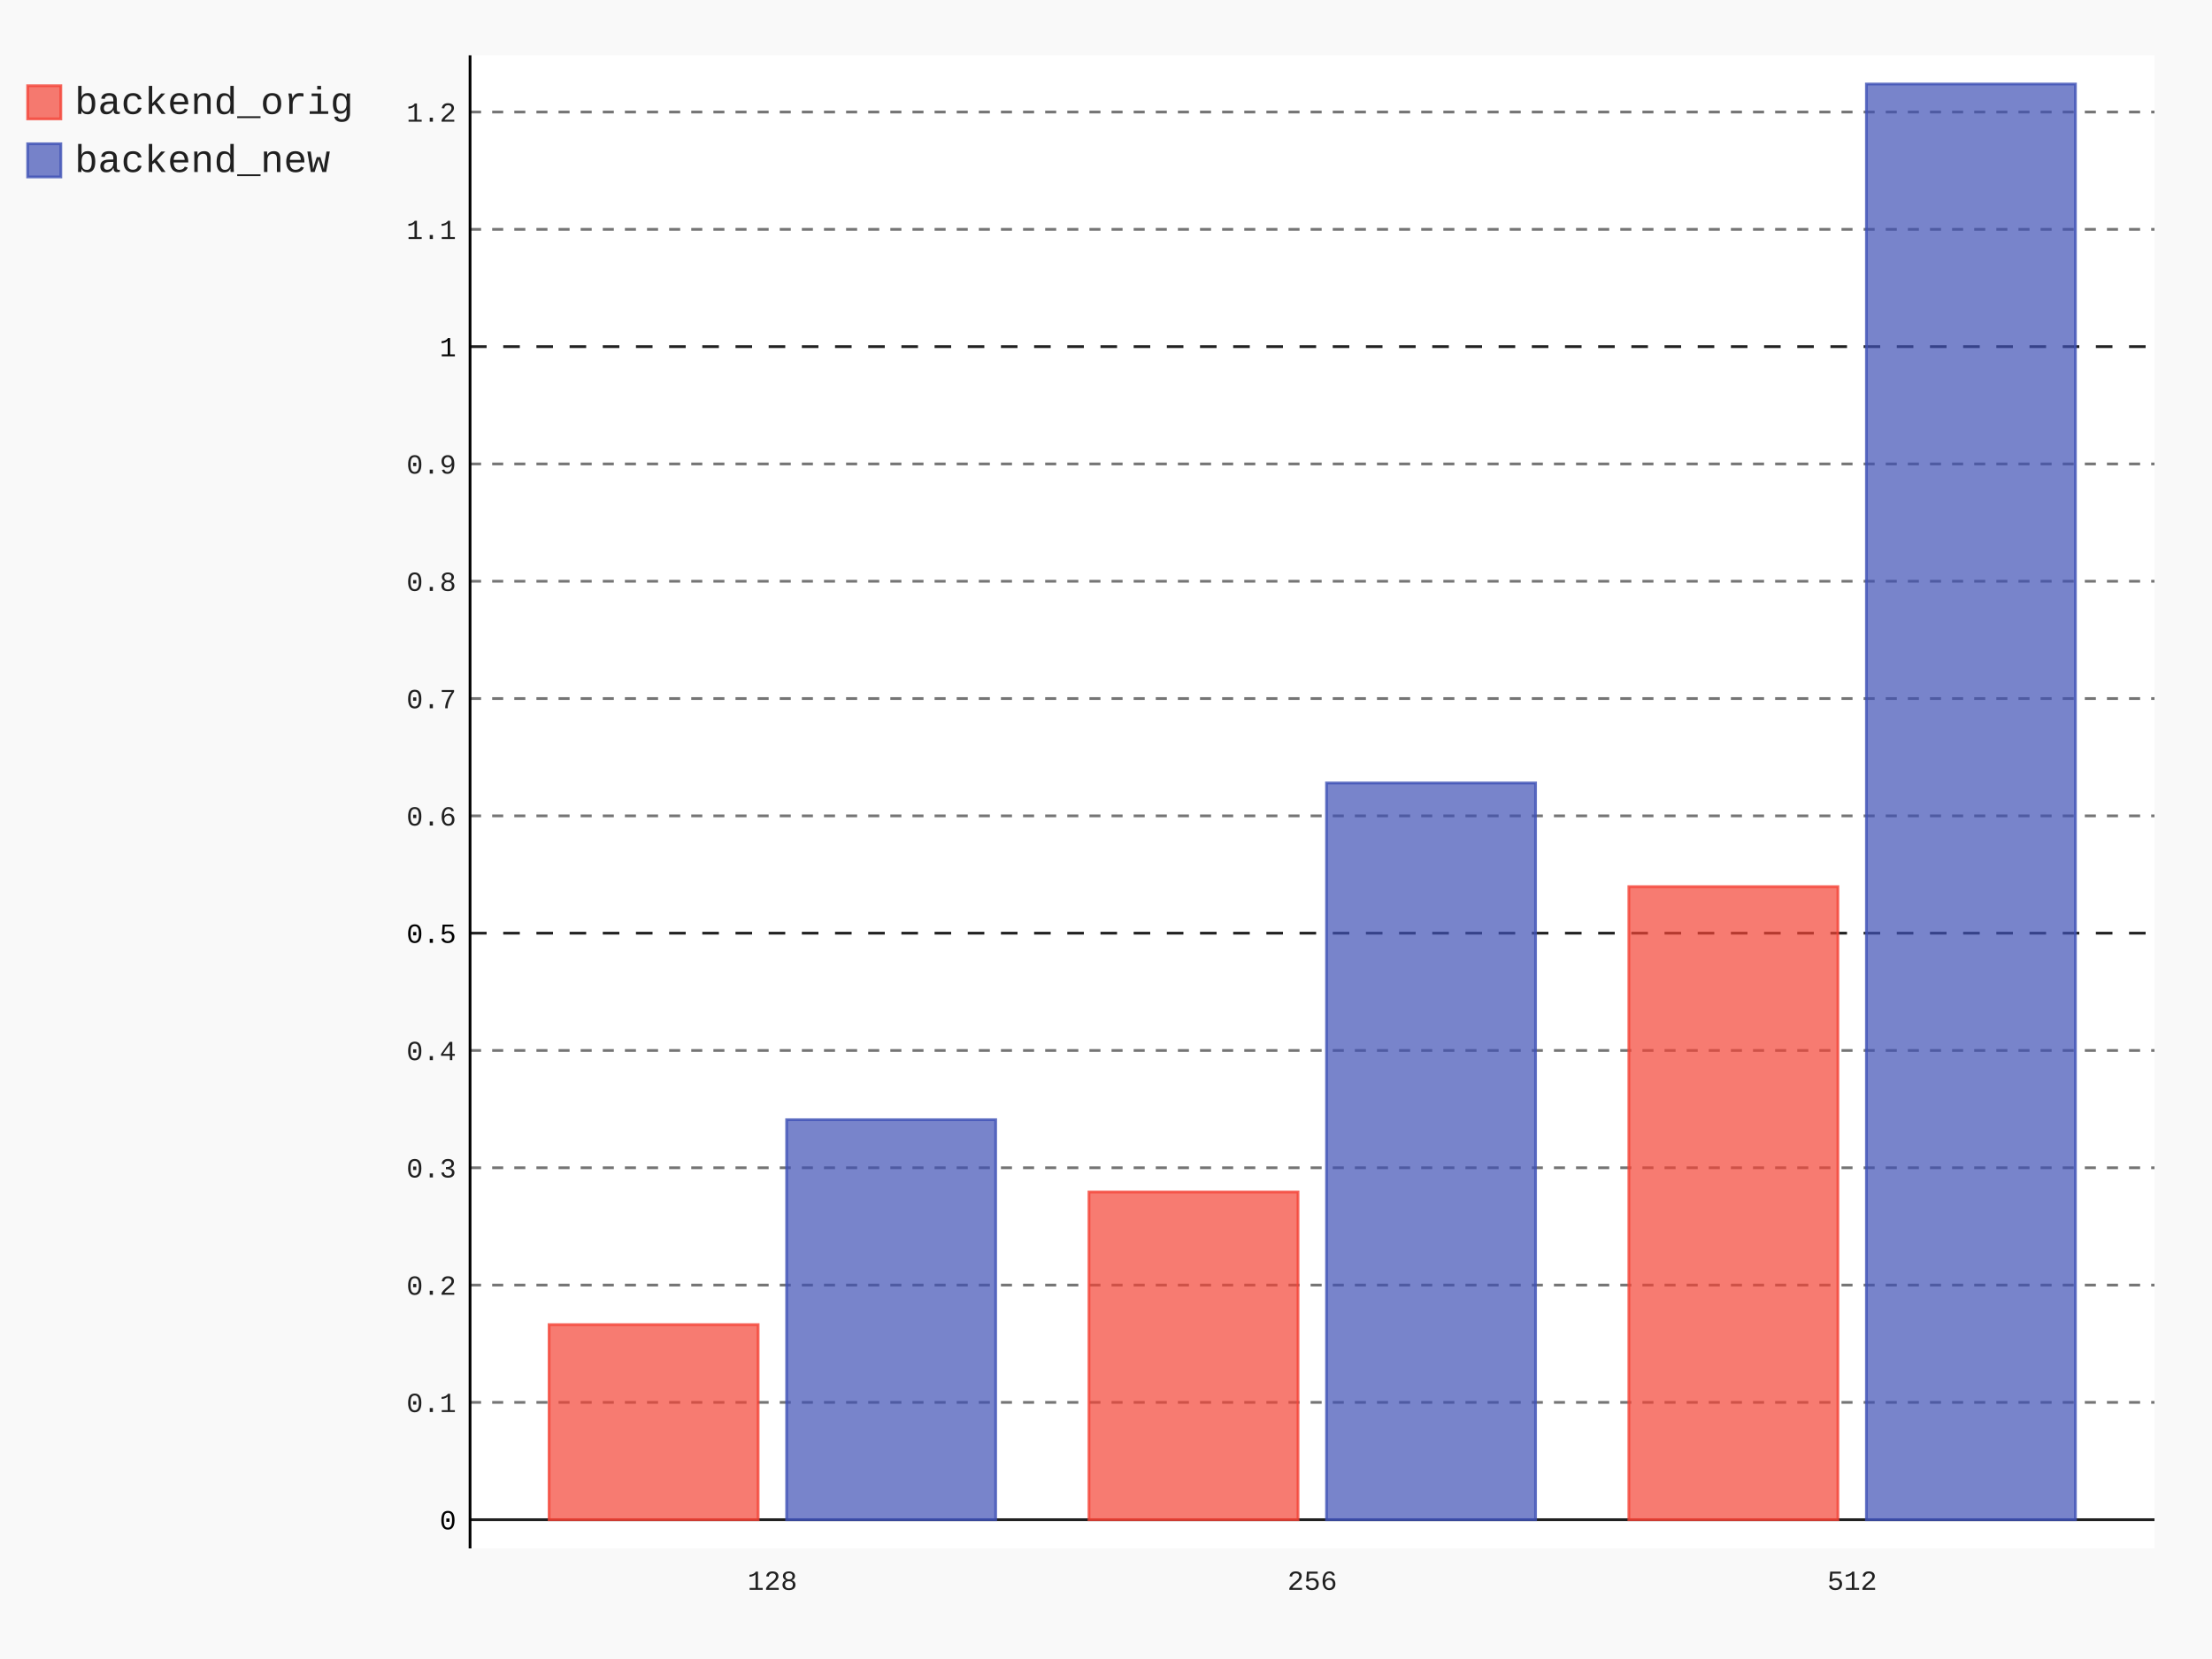
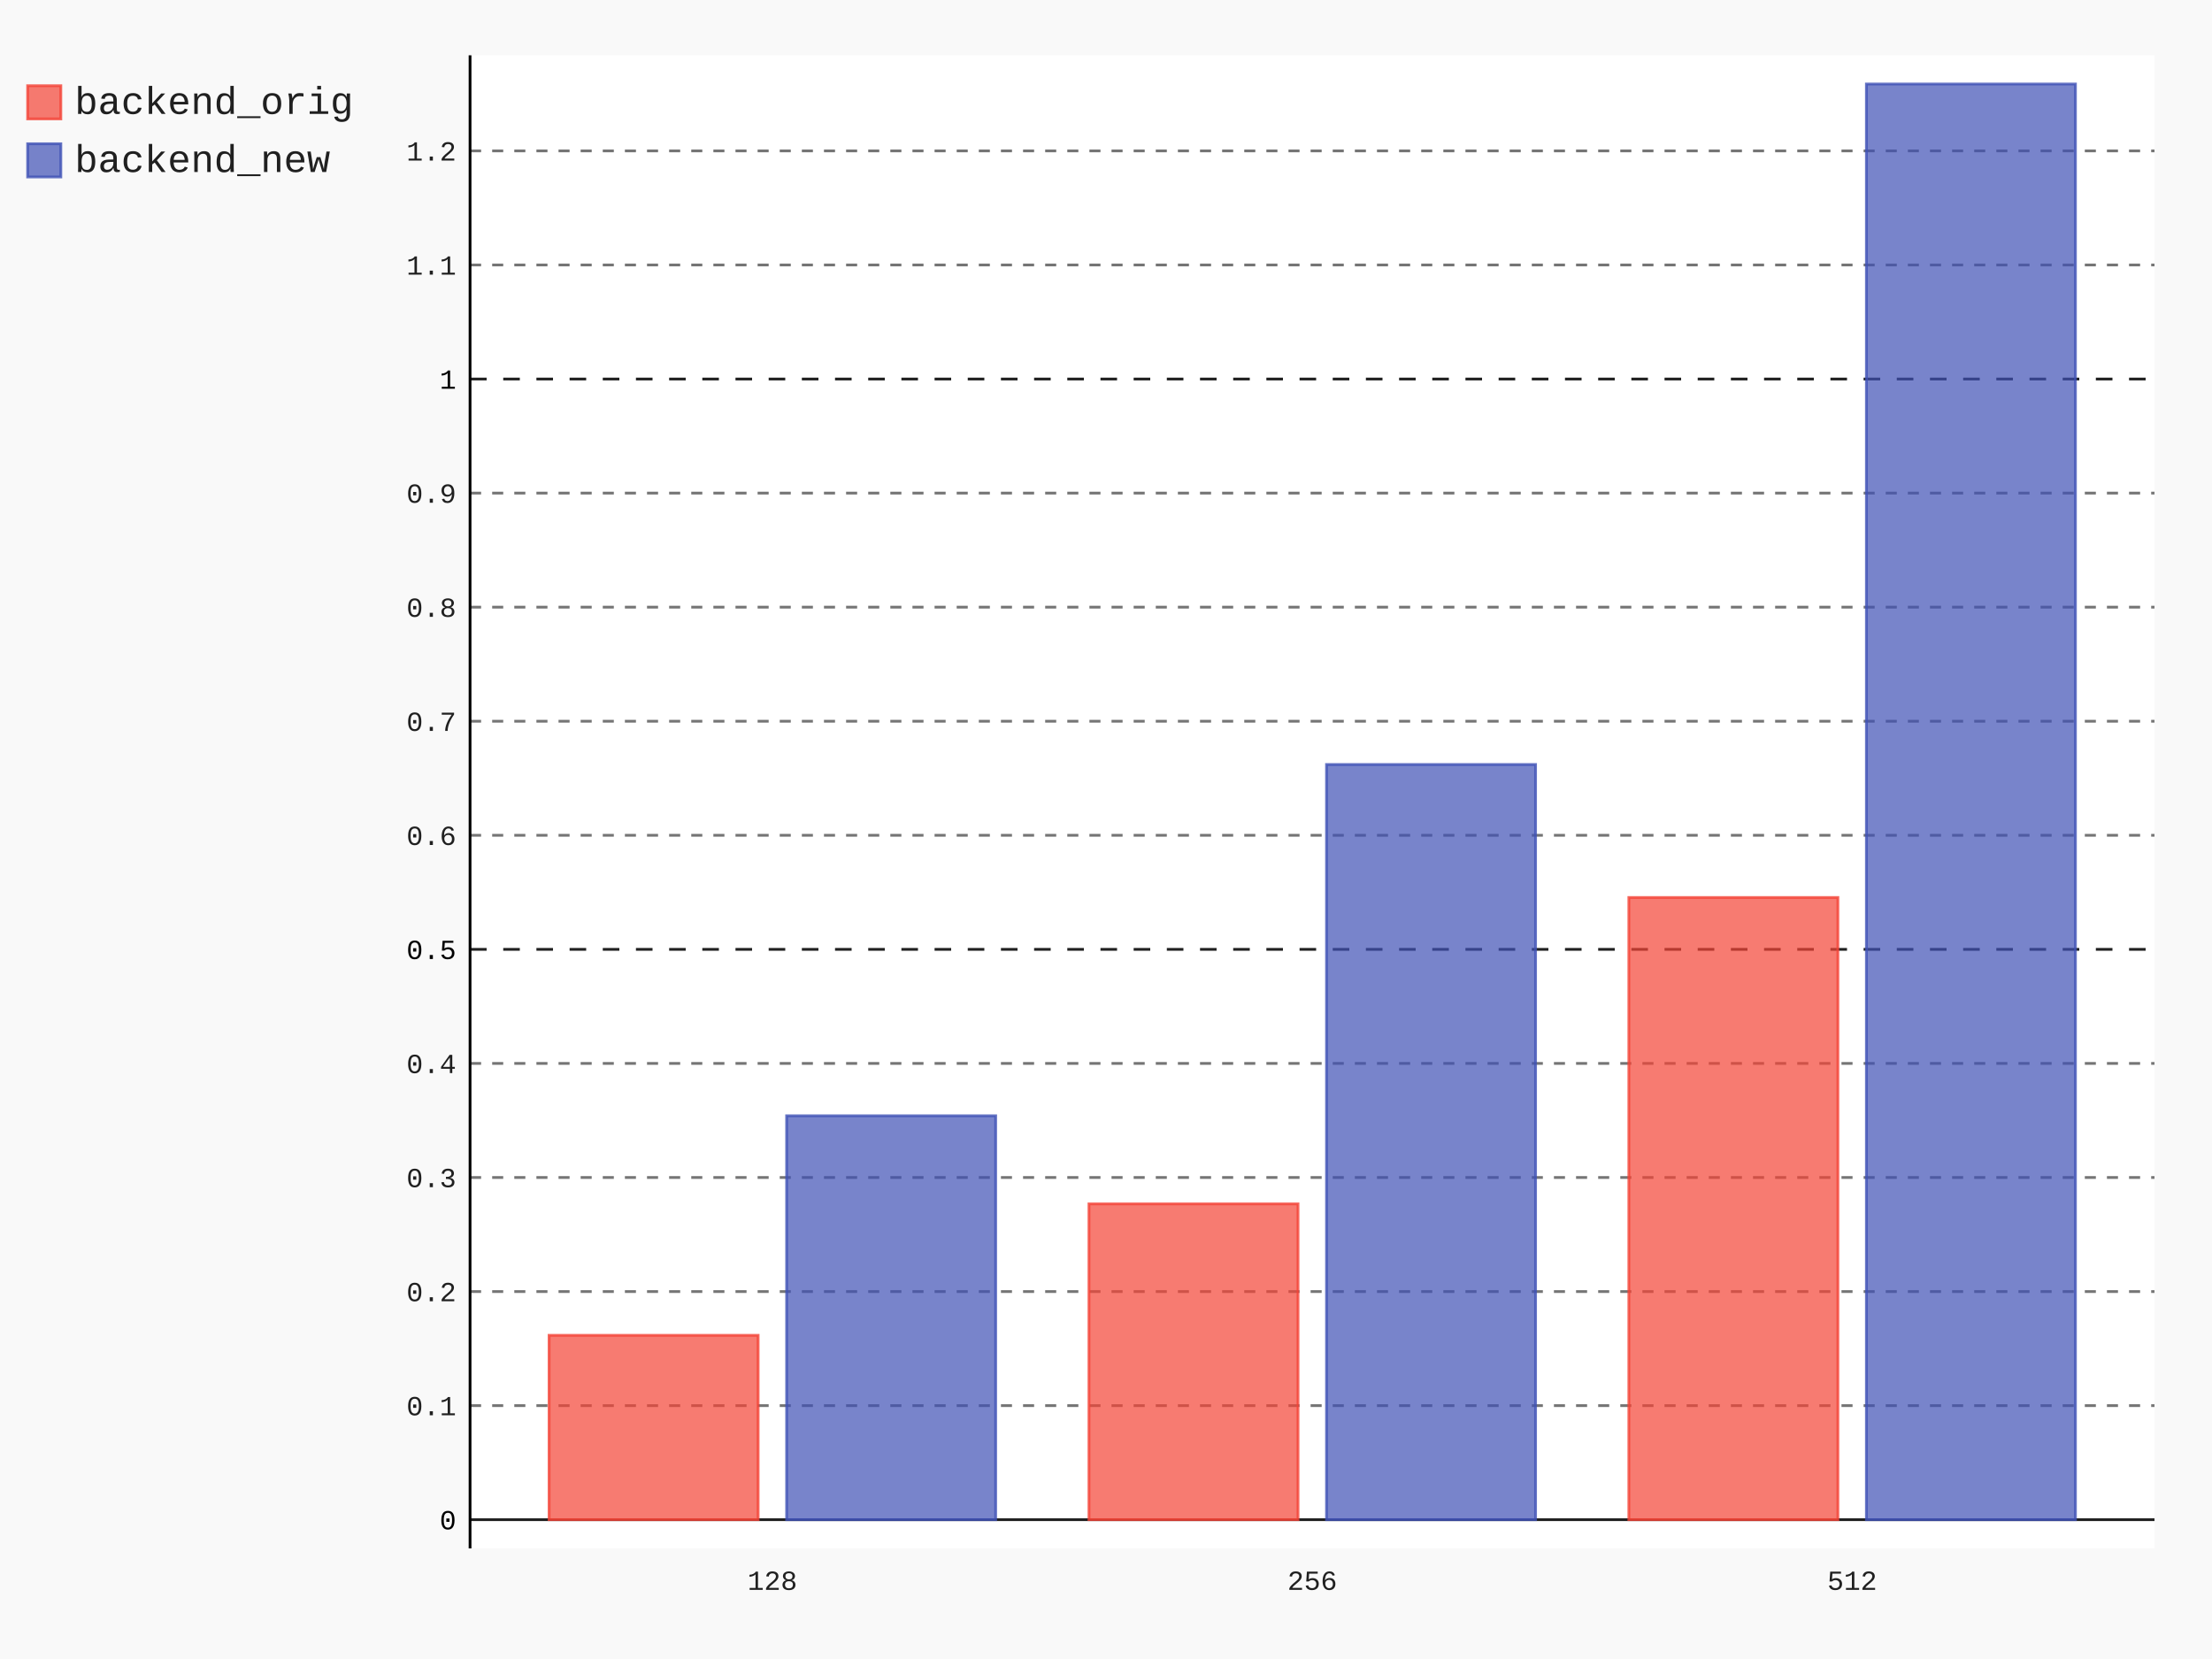
- <svg xmlns="http://www.w3.org/2000/svg" id="chart-fdb08978-94f3-47ce-8512-ecce106c2fc6" class="pygal-chart" viewBox="0 0 800 600">
+ <svg xmlns="http://www.w3.org/2000/svg" id="chart-1130a476-5e05-4478-b55c-7000631ecb3e" class="pygal-chart" viewBox="0 0 800 600">
  <defs>
-     <style type="text/css">#chart-fdb08978-94f3-47ce-8512-ecce106c2fc6{-webkit-user-select:none;-webkit-font-smoothing:antialiased;font-family:Consolas,"Liberation Mono",Menlo,Courier,monospace}#chart-fdb08978-94f3-47ce-8512-ecce106c2fc6 .title{font-family:Consolas,"Liberation Mono",Menlo,Courier,monospace;font-size:16px}#chart-fdb08978-94f3-47ce-8512-ecce106c2fc6 .legends .legend text{font-family:Consolas,"Liberation Mono",Menlo,Courier,monospace;font-size:14px}#chart-fdb08978-94f3-47ce-8512-ecce106c2fc6 .axis text{font-family:Consolas,"Liberation Mono",Menlo,Courier,monospace;font-size:10px}#chart-fdb08978-94f3-47ce-8512-ecce106c2fc6 .axis text.major{font-family:Consolas,"Liberation Mono",Menlo,Courier,monospace;font-size:10px}#chart-fdb08978-94f3-47ce-8512-ecce106c2fc6 .text-overlay text.value{font-family:Consolas,"Liberation Mono",Menlo,Courier,monospace;font-size:16px}#chart-fdb08978-94f3-47ce-8512-ecce106c2fc6 .text-overlay text.label{font-family:Consolas,"Liberation Mono",Menlo,Courier,monospace;font-size:10px}#chart-fdb08978-94f3-47ce-8512-ecce106c2fc6 .tooltip{font-family:Consolas,"Liberation Mono",Menlo,Courier,monospace;font-size:14px}#chart-fdb08978-94f3-47ce-8512-ecce106c2fc6 text.no_data{font-family:Consolas,"Liberation Mono",Menlo,Courier,monospace;font-size:64px}
- #chart-fdb08978-94f3-47ce-8512-ecce106c2fc6{background-color:rgba(249,249,249,1)}#chart-fdb08978-94f3-47ce-8512-ecce106c2fc6 path,#chart-fdb08978-94f3-47ce-8512-ecce106c2fc6 line,#chart-fdb08978-94f3-47ce-8512-ecce106c2fc6 rect,#chart-fdb08978-94f3-47ce-8512-ecce106c2fc6 circle{-webkit-transition:150ms;-moz-transition:150ms;transition:150ms}#chart-fdb08978-94f3-47ce-8512-ecce106c2fc6 .graph &gt; .background{fill:rgba(249,249,249,1)}#chart-fdb08978-94f3-47ce-8512-ecce106c2fc6 .plot &gt; .background{fill:rgba(255,255,255,1)}#chart-fdb08978-94f3-47ce-8512-ecce106c2fc6 .graph{fill:rgba(0,0,0,.87)}#chart-fdb08978-94f3-47ce-8512-ecce106c2fc6 text.no_data{fill:rgba(0,0,0,1)}#chart-fdb08978-94f3-47ce-8512-ecce106c2fc6 .title{fill:rgba(0,0,0,1)}#chart-fdb08978-94f3-47ce-8512-ecce106c2fc6 .legends .legend text{fill:rgba(0,0,0,.87)}#chart-fdb08978-94f3-47ce-8512-ecce106c2fc6 .legends .legend:hover text{fill:rgba(0,0,0,1)}#chart-fdb08978-94f3-47ce-8512-ecce106c2fc6 .axis .line{stroke:rgba(0,0,0,1)}#chart-fdb08978-94f3-47ce-8512-ecce106c2fc6 .axis .guide.line{stroke:rgba(0,0,0,.54)}#chart-fdb08978-94f3-47ce-8512-ecce106c2fc6 .axis .major.line{stroke:rgba(0,0,0,.87)}#chart-fdb08978-94f3-47ce-8512-ecce106c2fc6 .axis text.major{fill:rgba(0,0,0,1)}#chart-fdb08978-94f3-47ce-8512-ecce106c2fc6 .axis.y .guides:hover .guide.line,#chart-fdb08978-94f3-47ce-8512-ecce106c2fc6 .line-graph .axis.x .guides:hover .guide.line,#chart-fdb08978-94f3-47ce-8512-ecce106c2fc6 .stackedline-graph .axis.x .guides:hover .guide.line,#chart-fdb08978-94f3-47ce-8512-ecce106c2fc6 .xy-graph .axis.x .guides:hover .guide.line{stroke:rgba(0,0,0,1)}#chart-fdb08978-94f3-47ce-8512-ecce106c2fc6 .axis .guides:hover text{fill:rgba(0,0,0,1)}#chart-fdb08978-94f3-47ce-8512-ecce106c2fc6 .reactive{fill-opacity:.7;stroke-opacity:.8}#chart-fdb08978-94f3-47ce-8512-ecce106c2fc6 .ci{stroke:rgba(0,0,0,.87)}#chart-fdb08978-94f3-47ce-8512-ecce106c2fc6 .reactive.active,#chart-fdb08978-94f3-47ce-8512-ecce106c2fc6 .active .reactive{fill-opacity:.8;stroke-opacity:.9;stroke-width:4}#chart-fdb08978-94f3-47ce-8512-ecce106c2fc6 .ci .reactive.active{stroke-width:1.5}#chart-fdb08978-94f3-47ce-8512-ecce106c2fc6 .series text{fill:rgba(0,0,0,1)}#chart-fdb08978-94f3-47ce-8512-ecce106c2fc6 .tooltip rect{fill:rgba(255,255,255,1);stroke:rgba(0,0,0,1);-webkit-transition:opacity 150ms;-moz-transition:opacity 150ms;transition:opacity 150ms}#chart-fdb08978-94f3-47ce-8512-ecce106c2fc6 .tooltip .label{fill:rgba(0,0,0,.87)}#chart-fdb08978-94f3-47ce-8512-ecce106c2fc6 .tooltip .label{fill:rgba(0,0,0,.87)}#chart-fdb08978-94f3-47ce-8512-ecce106c2fc6 .tooltip .legend{font-size:.8em;fill:rgba(0,0,0,.54)}#chart-fdb08978-94f3-47ce-8512-ecce106c2fc6 .tooltip .x_label{font-size:.6em;fill:rgba(0,0,0,1)}#chart-fdb08978-94f3-47ce-8512-ecce106c2fc6 .tooltip .xlink{font-size:.5em;text-decoration:underline}#chart-fdb08978-94f3-47ce-8512-ecce106c2fc6 .tooltip .value{font-size:1.5em}#chart-fdb08978-94f3-47ce-8512-ecce106c2fc6 .bound{font-size:.5em}#chart-fdb08978-94f3-47ce-8512-ecce106c2fc6 .max-value{font-size:.75em;fill:rgba(0,0,0,.54)}#chart-fdb08978-94f3-47ce-8512-ecce106c2fc6 .map-element{fill:rgba(255,255,255,1);stroke:rgba(0,0,0,.54) !important}#chart-fdb08978-94f3-47ce-8512-ecce106c2fc6 .map-element .reactive{fill-opacity:inherit;stroke-opacity:inherit}#chart-fdb08978-94f3-47ce-8512-ecce106c2fc6 .color-0,#chart-fdb08978-94f3-47ce-8512-ecce106c2fc6 .color-0 a:visited{stroke:#F44336;fill:#F44336}#chart-fdb08978-94f3-47ce-8512-ecce106c2fc6 .color-1,#chart-fdb08978-94f3-47ce-8512-ecce106c2fc6 .color-1 a:visited{stroke:#3F51B5;fill:#3F51B5}#chart-fdb08978-94f3-47ce-8512-ecce106c2fc6 .text-overlay .color-0 text{fill:black}#chart-fdb08978-94f3-47ce-8512-ecce106c2fc6 .text-overlay .color-1 text{fill:black}
- #chart-fdb08978-94f3-47ce-8512-ecce106c2fc6 text.no_data{text-anchor:middle}#chart-fdb08978-94f3-47ce-8512-ecce106c2fc6 .guide.line{fill:none}#chart-fdb08978-94f3-47ce-8512-ecce106c2fc6 .centered{text-anchor:middle}#chart-fdb08978-94f3-47ce-8512-ecce106c2fc6 .title{text-anchor:middle}#chart-fdb08978-94f3-47ce-8512-ecce106c2fc6 .legends .legend text{fill-opacity:1}#chart-fdb08978-94f3-47ce-8512-ecce106c2fc6 .axis.x text{text-anchor:middle}#chart-fdb08978-94f3-47ce-8512-ecce106c2fc6 .axis.x:not(.web) text[transform]{text-anchor:start}#chart-fdb08978-94f3-47ce-8512-ecce106c2fc6 .axis.x:not(.web) text[transform].backwards{text-anchor:end}#chart-fdb08978-94f3-47ce-8512-ecce106c2fc6 .axis.y text{text-anchor:end}#chart-fdb08978-94f3-47ce-8512-ecce106c2fc6 .axis.y text[transform].backwards{text-anchor:start}#chart-fdb08978-94f3-47ce-8512-ecce106c2fc6 .axis.y2 text{text-anchor:start}#chart-fdb08978-94f3-47ce-8512-ecce106c2fc6 .axis.y2 text[transform].backwards{text-anchor:end}#chart-fdb08978-94f3-47ce-8512-ecce106c2fc6 .axis .guide.line{stroke-dasharray:4,4}#chart-fdb08978-94f3-47ce-8512-ecce106c2fc6 .axis .major.guide.line{stroke-dasharray:6,6}#chart-fdb08978-94f3-47ce-8512-ecce106c2fc6 .horizontal .axis.y .guide.line,#chart-fdb08978-94f3-47ce-8512-ecce106c2fc6 .horizontal .axis.y2 .guide.line,#chart-fdb08978-94f3-47ce-8512-ecce106c2fc6 .vertical .axis.x .guide.line{opacity:0}#chart-fdb08978-94f3-47ce-8512-ecce106c2fc6 .horizontal .axis.always_show .guide.line,#chart-fdb08978-94f3-47ce-8512-ecce106c2fc6 .vertical .axis.always_show .guide.line{opacity:1 !important}#chart-fdb08978-94f3-47ce-8512-ecce106c2fc6 .axis.y .guides:hover .guide.line,#chart-fdb08978-94f3-47ce-8512-ecce106c2fc6 .axis.y2 .guides:hover .guide.line,#chart-fdb08978-94f3-47ce-8512-ecce106c2fc6 .axis.x .guides:hover .guide.line{opacity:1}#chart-fdb08978-94f3-47ce-8512-ecce106c2fc6 .axis .guides:hover text{opacity:1}#chart-fdb08978-94f3-47ce-8512-ecce106c2fc6 .nofill{fill:none}#chart-fdb08978-94f3-47ce-8512-ecce106c2fc6 .subtle-fill{fill-opacity:.2}#chart-fdb08978-94f3-47ce-8512-ecce106c2fc6 .dot{stroke-width:1px;fill-opacity:1}#chart-fdb08978-94f3-47ce-8512-ecce106c2fc6 .dot.active{stroke-width:5px}#chart-fdb08978-94f3-47ce-8512-ecce106c2fc6 .dot.negative{fill:transparent}#chart-fdb08978-94f3-47ce-8512-ecce106c2fc6 text,#chart-fdb08978-94f3-47ce-8512-ecce106c2fc6 tspan{stroke:none !important}#chart-fdb08978-94f3-47ce-8512-ecce106c2fc6 .series text.active{opacity:1}#chart-fdb08978-94f3-47ce-8512-ecce106c2fc6 .tooltip rect{fill-opacity:.95;stroke-width:.5}#chart-fdb08978-94f3-47ce-8512-ecce106c2fc6 .tooltip text{fill-opacity:1}#chart-fdb08978-94f3-47ce-8512-ecce106c2fc6 .showable{visibility:hidden}#chart-fdb08978-94f3-47ce-8512-ecce106c2fc6 .showable.shown{visibility:visible}#chart-fdb08978-94f3-47ce-8512-ecce106c2fc6 .gauge-background{fill:rgba(229,229,229,1);stroke:none}#chart-fdb08978-94f3-47ce-8512-ecce106c2fc6 .bg-lines{stroke:rgba(249,249,249,1);stroke-width:2px}</style>
+     <style type="text/css">#chart-1130a476-5e05-4478-b55c-7000631ecb3e{-webkit-user-select:none;-webkit-font-smoothing:antialiased;font-family:Consolas,"Liberation Mono",Menlo,Courier,monospace}#chart-1130a476-5e05-4478-b55c-7000631ecb3e .title{font-family:Consolas,"Liberation Mono",Menlo,Courier,monospace;font-size:16px}#chart-1130a476-5e05-4478-b55c-7000631ecb3e .legends .legend text{font-family:Consolas,"Liberation Mono",Menlo,Courier,monospace;font-size:14px}#chart-1130a476-5e05-4478-b55c-7000631ecb3e .axis text{font-family:Consolas,"Liberation Mono",Menlo,Courier,monospace;font-size:10px}#chart-1130a476-5e05-4478-b55c-7000631ecb3e .axis text.major{font-family:Consolas,"Liberation Mono",Menlo,Courier,monospace;font-size:10px}#chart-1130a476-5e05-4478-b55c-7000631ecb3e .text-overlay text.value{font-family:Consolas,"Liberation Mono",Menlo,Courier,monospace;font-size:16px}#chart-1130a476-5e05-4478-b55c-7000631ecb3e .text-overlay text.label{font-family:Consolas,"Liberation Mono",Menlo,Courier,monospace;font-size:10px}#chart-1130a476-5e05-4478-b55c-7000631ecb3e .tooltip{font-family:Consolas,"Liberation Mono",Menlo,Courier,monospace;font-size:14px}#chart-1130a476-5e05-4478-b55c-7000631ecb3e text.no_data{font-family:Consolas,"Liberation Mono",Menlo,Courier,monospace;font-size:64px}
+ #chart-1130a476-5e05-4478-b55c-7000631ecb3e{background-color:rgba(249,249,249,1)}#chart-1130a476-5e05-4478-b55c-7000631ecb3e path,#chart-1130a476-5e05-4478-b55c-7000631ecb3e line,#chart-1130a476-5e05-4478-b55c-7000631ecb3e rect,#chart-1130a476-5e05-4478-b55c-7000631ecb3e circle{-webkit-transition:150ms;-moz-transition:150ms;transition:150ms}#chart-1130a476-5e05-4478-b55c-7000631ecb3e .graph &gt; .background{fill:rgba(249,249,249,1)}#chart-1130a476-5e05-4478-b55c-7000631ecb3e .plot &gt; .background{fill:rgba(255,255,255,1)}#chart-1130a476-5e05-4478-b55c-7000631ecb3e .graph{fill:rgba(0,0,0,.87)}#chart-1130a476-5e05-4478-b55c-7000631ecb3e text.no_data{fill:rgba(0,0,0,1)}#chart-1130a476-5e05-4478-b55c-7000631ecb3e .title{fill:rgba(0,0,0,1)}#chart-1130a476-5e05-4478-b55c-7000631ecb3e .legends .legend text{fill:rgba(0,0,0,.87)}#chart-1130a476-5e05-4478-b55c-7000631ecb3e .legends .legend:hover text{fill:rgba(0,0,0,1)}#chart-1130a476-5e05-4478-b55c-7000631ecb3e .axis .line{stroke:rgba(0,0,0,1)}#chart-1130a476-5e05-4478-b55c-7000631ecb3e .axis .guide.line{stroke:rgba(0,0,0,.54)}#chart-1130a476-5e05-4478-b55c-7000631ecb3e .axis .major.line{stroke:rgba(0,0,0,.87)}#chart-1130a476-5e05-4478-b55c-7000631ecb3e .axis text.major{fill:rgba(0,0,0,1)}#chart-1130a476-5e05-4478-b55c-7000631ecb3e .axis.y .guides:hover .guide.line,#chart-1130a476-5e05-4478-b55c-7000631ecb3e .line-graph .axis.x .guides:hover .guide.line,#chart-1130a476-5e05-4478-b55c-7000631ecb3e .stackedline-graph .axis.x .guides:hover .guide.line,#chart-1130a476-5e05-4478-b55c-7000631ecb3e .xy-graph .axis.x .guides:hover .guide.line{stroke:rgba(0,0,0,1)}#chart-1130a476-5e05-4478-b55c-7000631ecb3e .axis .guides:hover text{fill:rgba(0,0,0,1)}#chart-1130a476-5e05-4478-b55c-7000631ecb3e .reactive{fill-opacity:.7;stroke-opacity:.8}#chart-1130a476-5e05-4478-b55c-7000631ecb3e .ci{stroke:rgba(0,0,0,.87)}#chart-1130a476-5e05-4478-b55c-7000631ecb3e .reactive.active,#chart-1130a476-5e05-4478-b55c-7000631ecb3e .active .reactive{fill-opacity:.8;stroke-opacity:.9;stroke-width:4}#chart-1130a476-5e05-4478-b55c-7000631ecb3e .ci .reactive.active{stroke-width:1.5}#chart-1130a476-5e05-4478-b55c-7000631ecb3e .series text{fill:rgba(0,0,0,1)}#chart-1130a476-5e05-4478-b55c-7000631ecb3e .tooltip rect{fill:rgba(255,255,255,1);stroke:rgba(0,0,0,1);-webkit-transition:opacity 150ms;-moz-transition:opacity 150ms;transition:opacity 150ms}#chart-1130a476-5e05-4478-b55c-7000631ecb3e .tooltip .label{fill:rgba(0,0,0,.87)}#chart-1130a476-5e05-4478-b55c-7000631ecb3e .tooltip .label{fill:rgba(0,0,0,.87)}#chart-1130a476-5e05-4478-b55c-7000631ecb3e .tooltip .legend{font-size:.8em;fill:rgba(0,0,0,.54)}#chart-1130a476-5e05-4478-b55c-7000631ecb3e .tooltip .x_label{font-size:.6em;fill:rgba(0,0,0,1)}#chart-1130a476-5e05-4478-b55c-7000631ecb3e .tooltip .xlink{font-size:.5em;text-decoration:underline}#chart-1130a476-5e05-4478-b55c-7000631ecb3e .tooltip .value{font-size:1.5em}#chart-1130a476-5e05-4478-b55c-7000631ecb3e .bound{font-size:.5em}#chart-1130a476-5e05-4478-b55c-7000631ecb3e .max-value{font-size:.75em;fill:rgba(0,0,0,.54)}#chart-1130a476-5e05-4478-b55c-7000631ecb3e .map-element{fill:rgba(255,255,255,1);stroke:rgba(0,0,0,.54) !important}#chart-1130a476-5e05-4478-b55c-7000631ecb3e .map-element .reactive{fill-opacity:inherit;stroke-opacity:inherit}#chart-1130a476-5e05-4478-b55c-7000631ecb3e .color-0,#chart-1130a476-5e05-4478-b55c-7000631ecb3e .color-0 a:visited{stroke:#F44336;fill:#F44336}#chart-1130a476-5e05-4478-b55c-7000631ecb3e .color-1,#chart-1130a476-5e05-4478-b55c-7000631ecb3e .color-1 a:visited{stroke:#3F51B5;fill:#3F51B5}#chart-1130a476-5e05-4478-b55c-7000631ecb3e .text-overlay .color-0 text{fill:black}#chart-1130a476-5e05-4478-b55c-7000631ecb3e .text-overlay .color-1 text{fill:black}
+ #chart-1130a476-5e05-4478-b55c-7000631ecb3e text.no_data{text-anchor:middle}#chart-1130a476-5e05-4478-b55c-7000631ecb3e .guide.line{fill:none}#chart-1130a476-5e05-4478-b55c-7000631ecb3e .centered{text-anchor:middle}#chart-1130a476-5e05-4478-b55c-7000631ecb3e .title{text-anchor:middle}#chart-1130a476-5e05-4478-b55c-7000631ecb3e .legends .legend text{fill-opacity:1}#chart-1130a476-5e05-4478-b55c-7000631ecb3e .axis.x text{text-anchor:middle}#chart-1130a476-5e05-4478-b55c-7000631ecb3e .axis.x:not(.web) text[transform]{text-anchor:start}#chart-1130a476-5e05-4478-b55c-7000631ecb3e .axis.x:not(.web) text[transform].backwards{text-anchor:end}#chart-1130a476-5e05-4478-b55c-7000631ecb3e .axis.y text{text-anchor:end}#chart-1130a476-5e05-4478-b55c-7000631ecb3e .axis.y text[transform].backwards{text-anchor:start}#chart-1130a476-5e05-4478-b55c-7000631ecb3e .axis.y2 text{text-anchor:start}#chart-1130a476-5e05-4478-b55c-7000631ecb3e .axis.y2 text[transform].backwards{text-anchor:end}#chart-1130a476-5e05-4478-b55c-7000631ecb3e .axis .guide.line{stroke-dasharray:4,4}#chart-1130a476-5e05-4478-b55c-7000631ecb3e .axis .major.guide.line{stroke-dasharray:6,6}#chart-1130a476-5e05-4478-b55c-7000631ecb3e .horizontal .axis.y .guide.line,#chart-1130a476-5e05-4478-b55c-7000631ecb3e .horizontal .axis.y2 .guide.line,#chart-1130a476-5e05-4478-b55c-7000631ecb3e .vertical .axis.x .guide.line{opacity:0}#chart-1130a476-5e05-4478-b55c-7000631ecb3e .horizontal .axis.always_show .guide.line,#chart-1130a476-5e05-4478-b55c-7000631ecb3e .vertical .axis.always_show .guide.line{opacity:1 !important}#chart-1130a476-5e05-4478-b55c-7000631ecb3e .axis.y .guides:hover .guide.line,#chart-1130a476-5e05-4478-b55c-7000631ecb3e .axis.y2 .guides:hover .guide.line,#chart-1130a476-5e05-4478-b55c-7000631ecb3e .axis.x .guides:hover .guide.line{opacity:1}#chart-1130a476-5e05-4478-b55c-7000631ecb3e .axis .guides:hover text{opacity:1}#chart-1130a476-5e05-4478-b55c-7000631ecb3e .nofill{fill:none}#chart-1130a476-5e05-4478-b55c-7000631ecb3e .subtle-fill{fill-opacity:.2}#chart-1130a476-5e05-4478-b55c-7000631ecb3e .dot{stroke-width:1px;fill-opacity:1}#chart-1130a476-5e05-4478-b55c-7000631ecb3e .dot.active{stroke-width:5px}#chart-1130a476-5e05-4478-b55c-7000631ecb3e .dot.negative{fill:transparent}#chart-1130a476-5e05-4478-b55c-7000631ecb3e text,#chart-1130a476-5e05-4478-b55c-7000631ecb3e tspan{stroke:none !important}#chart-1130a476-5e05-4478-b55c-7000631ecb3e .series text.active{opacity:1}#chart-1130a476-5e05-4478-b55c-7000631ecb3e .tooltip rect{fill-opacity:.95;stroke-width:.5}#chart-1130a476-5e05-4478-b55c-7000631ecb3e .tooltip text{fill-opacity:1}#chart-1130a476-5e05-4478-b55c-7000631ecb3e .showable{visibility:hidden}#chart-1130a476-5e05-4478-b55c-7000631ecb3e .showable.shown{visibility:visible}#chart-1130a476-5e05-4478-b55c-7000631ecb3e .gauge-background{fill:rgba(229,229,229,1);stroke:none}#chart-1130a476-5e05-4478-b55c-7000631ecb3e .bg-lines{stroke:rgba(249,249,249,1);stroke-width:2px}</style>
  </defs>
  <g class="graph bar-graph vertical">
    <rect x="0" y="0" width="800" height="600" class="background" />
    <g transform="translate(170, 20)" class="plot">
      <rect x="0" y="0" width="609.2" height="540" class="background" />
      <g class="axis y always_show">
        <g class="guides">
          <path d="M0 529.615 h609.2" class="axis major line" />
          <text x="-5" y="533.115" class="major">0</text>
        </g>
        <g class="guides">
-           <path d="M0 487.19 h609.2" class="guide line" />
-           <text x="-5" y="490.69" class="">0.1</text>
+           <path d="M0 488.362 h609.2" class="guide line" />
+           <text x="-5" y="491.862" class="">0.1</text>
        </g>
        <g class="guides">
-           <path d="M0 444.766 h609.2" class="guide line" />
-           <text x="-5" y="448.266" class="">0.2</text>
+           <path d="M0 447.108 h609.2" class="guide line" />
+           <text x="-5" y="450.608" class="">0.2</text>
        </g>
        <g class="guides">
-           <path d="M0 402.341 h609.2" class="guide line" />
-           <text x="-5" y="405.841" class="">0.3</text>
+           <path d="M0 405.855 h609.2" class="guide line" />
+           <text x="-5" y="409.355" class="">0.3</text>
        </g>
        <g class="guides">
-           <path d="M0 359.916 h609.2" class="guide line" />
-           <text x="-5" y="363.416" class="">0.4</text>
+           <path d="M0 364.601 h609.2" class="guide line" />
+           <text x="-5" y="368.101" class="">0.4</text>
        </g>
        <g class="guides">
-           <path d="M0 317.491 h609.2" class="major guide line" />
-           <text x="-5" y="320.991" class="major">0.5</text>
+           <path d="M0 323.348 h609.2" class="major guide line" />
+           <text x="-5" y="326.848" class="major">0.5</text>
        </g>
        <g class="guides">
-           <path d="M0 275.066 h609.2" class="guide line" />
-           <text x="-5" y="278.566" class="">0.6</text>
+           <path d="M0 282.094 h609.2" class="guide line" />
+           <text x="-5" y="285.594" class="">0.6</text>
        </g>
        <g class="guides">
-           <path d="M0 232.641 h609.2" class="guide line" />
-           <text x="-5" y="236.141" class="">0.7</text>
+           <path d="M0 240.841 h609.2" class="guide line" />
+           <text x="-5" y="244.341" class="">0.7</text>
        </g>
        <g class="guides">
-           <path d="M0 190.216 h609.2" class="guide line" />
-           <text x="-5" y="193.716" class="">0.8</text>
+           <path d="M0 199.587 h609.2" class="guide line" />
+           <text x="-5" y="203.087" class="">0.8</text>
        </g>
        <g class="guides">
-           <path d="M0 147.791 h609.2" class="guide line" />
-           <text x="-5" y="151.291" class="">0.9</text>
+           <path d="M0 158.334 h609.2" class="guide line" />
+           <text x="-5" y="161.834" class="">0.9</text>
        </g>
        <g class="guides">
-           <path d="M0 105.366 h609.2" class="major guide line" />
-           <text x="-5" y="108.866" class="major">1</text>
+           <path d="M0 117.08 h609.2" class="major guide line" />
+           <text x="-5" y="120.58" class="major">1</text>
        </g>
        <g class="guides">
-           <path d="M0 62.941 h609.2" class="guide line" />
-           <text x="-5" y="66.441" class="">1.1</text>
+           <path d="M0 75.827 h609.2" class="guide line" />
+           <text x="-5" y="79.327" class="">1.1</text>
        </g>
        <g class="guides">
-           <path d="M0 20.517 h609.2" class="guide line" />
-           <text x="-5" y="24.017" class="">1.2</text>
+           <path d="M0 34.573 h609.2" class="guide line" />
+           <text x="-5" y="38.073" class="">1.2</text>
        </g>
      </g>
      <g class="axis x">
        <path d="M0 0 v540" class="line" />
        <g class="guides">
          <path d="M109.344 0 v540" class="guide line" />
          <text x="109.344" y="555.0" class="">128</text>
        </g>
        <g class="guides">
          <path d="M304.6 0 v540" class="guide line" />
          <text x="304.6" y="555.0" class="">256</text>
        </g>
        <g class="guides">
          <path d="M499.856 0 v540" class="guide line" />
          <text x="499.856" y="555.0" class="">512</text>
        </g>
      </g>
      <g class="series serie-0 color-0">
        <g class="bars">
          <g class="bar">
-             <rect x="28.586" y="459.06" rx="0" ry="0" width="75.603" height="70.556" class="rect reactive tooltip-trigger" />
+             <rect x="28.586" y="462.936" rx="0" ry="0" width="75.603" height="66.679" class="rect reactive tooltip-trigger" />
          </g>
          <g class="bar">
-             <rect x="223.842" y="411.086" rx="0" ry="0" width="75.603" height="118.53" class="rect reactive tooltip-trigger" />
+             <rect x="223.842" y="415.402" rx="0" ry="0" width="75.603" height="114.213" class="rect reactive tooltip-trigger" />
          </g>
          <g class="bar">
-             <rect x="419.098" y="300.66" rx="0" ry="0" width="75.603" height="228.955" class="rect reactive tooltip-trigger" />
+             <rect x="419.098" y="304.591" rx="0" ry="0" width="75.603" height="225.025" class="rect reactive tooltip-trigger" />
          </g>
        </g>
      </g>
      <g class="series serie-1 color-1">
        <g class="bars">
          <g class="bar">
-             <rect x="114.498" y="384.956" rx="0" ry="0" width="75.603" height="144.66" class="rect reactive tooltip-trigger" />
+             <rect x="114.498" y="383.539" rx="0" ry="0" width="75.603" height="146.077" class="rect reactive tooltip-trigger" />
          </g>
          <g class="bar">
-             <rect x="309.755" y="263.17" rx="0" ry="0" width="75.603" height="266.445" class="rect reactive tooltip-trigger" />
+             <rect x="309.755" y="256.492" rx="0" ry="0" width="75.603" height="273.123" class="rect reactive tooltip-trigger" />
          </g>
          <g class="bar">
            <rect x="505.011" y="10.385" rx="0" ry="0" width="75.603" height="519.231" class="rect reactive tooltip-trigger" />
          </g>
        </g>
      </g>
    </g>
    <g class="titles" />
    <g transform="translate(170, 20)" class="plot overlay">
      <g class="series serie-0 color-0" />
      <g class="series serie-1 color-1" />
    </g>
    <g transform="translate(170, 20)" class="plot text-overlay">
      <g class="series serie-0 color-0" />
      <g class="series serie-1 color-1" />
    </g>
    <g transform="translate(170, 20)" class="plot tooltip-overlay">
      <g transform="translate(0 0)" style="opacity: 0" class="tooltip">
        <rect rx="0" ry="0" width="0" height="0" class="tooltip-box" />
        <g class="text" />
      </g>
    </g>
    <g transform="translate(10, 30)" class="legends">
      <g id="activate-serie-0" class="legend reactive activate-serie">
        <rect x="0.0" y="1.0" width="12" height="12" class="color-0 reactive" />
        <text x="17.0" y="11.2">backend_orig</text>
      </g>
      <g id="activate-serie-1" class="legend reactive activate-serie">
        <rect x="0.0" y="22.0" width="12" height="12" class="color-1 reactive" />
        <text x="17.0" y="32.2">backend_new</text>
      </g>
    </g>
    <g transform="translate(790, 30)" class="legends" />
  </g>
</svg>
